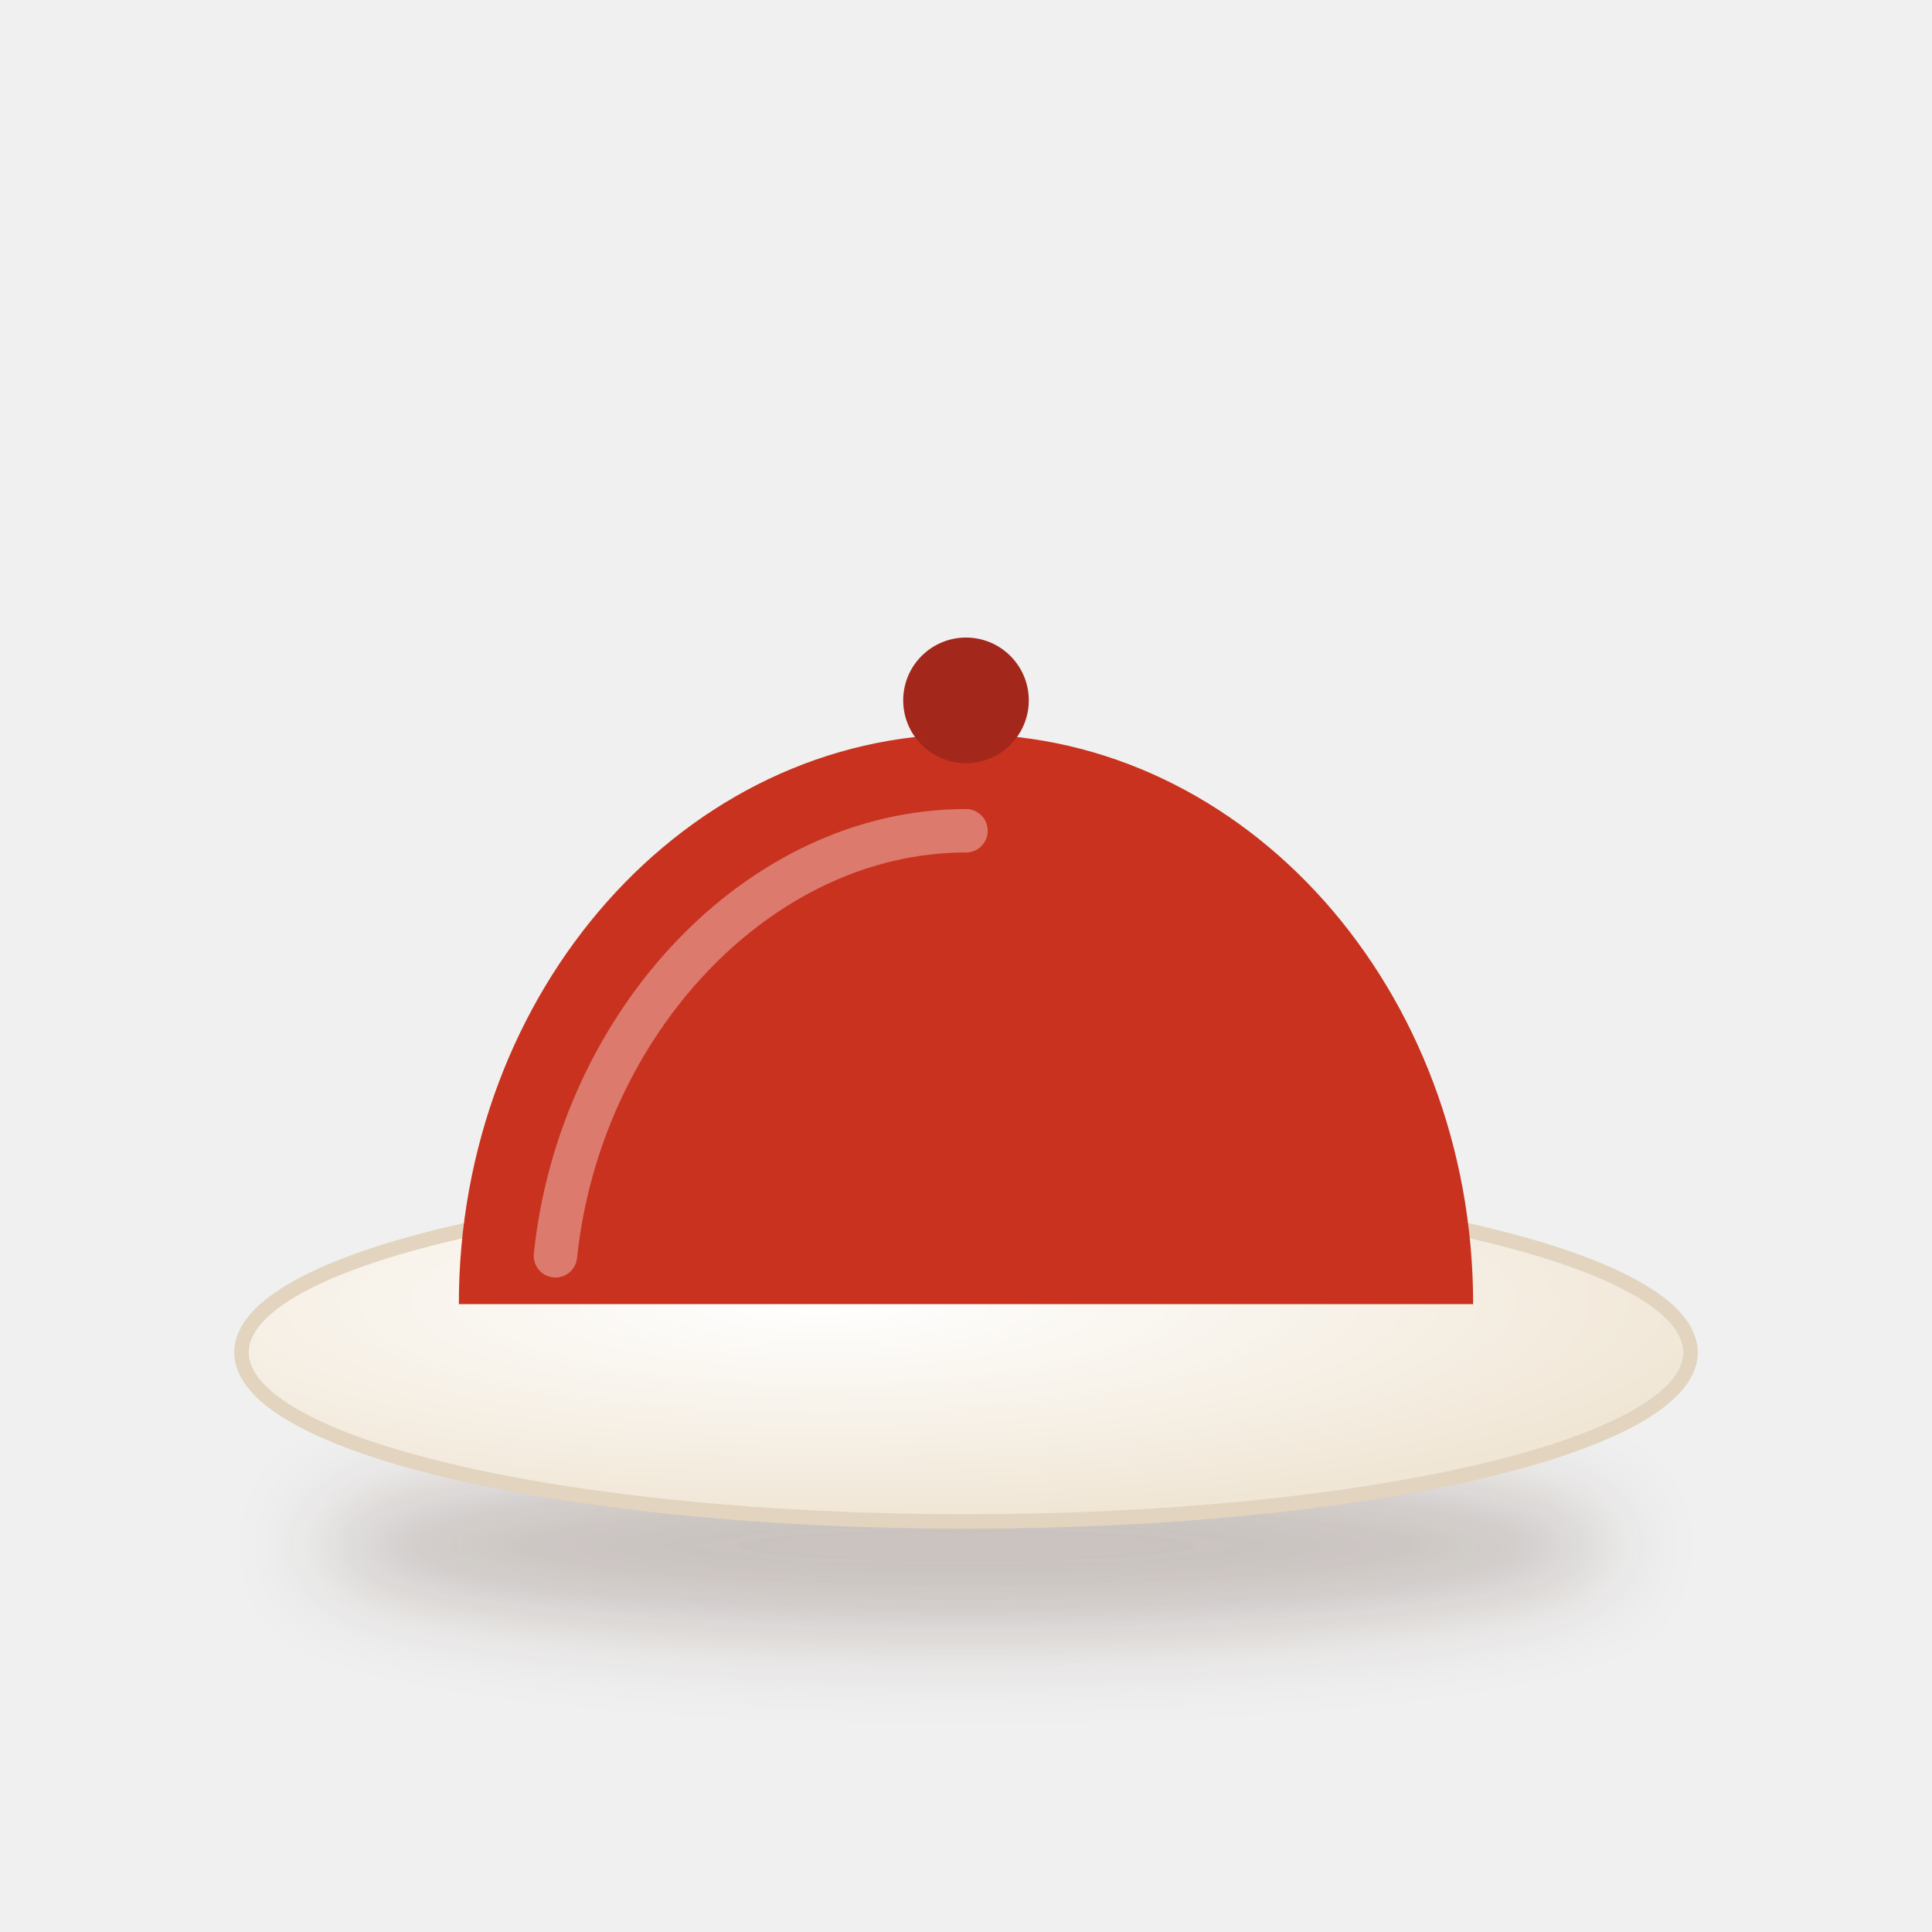
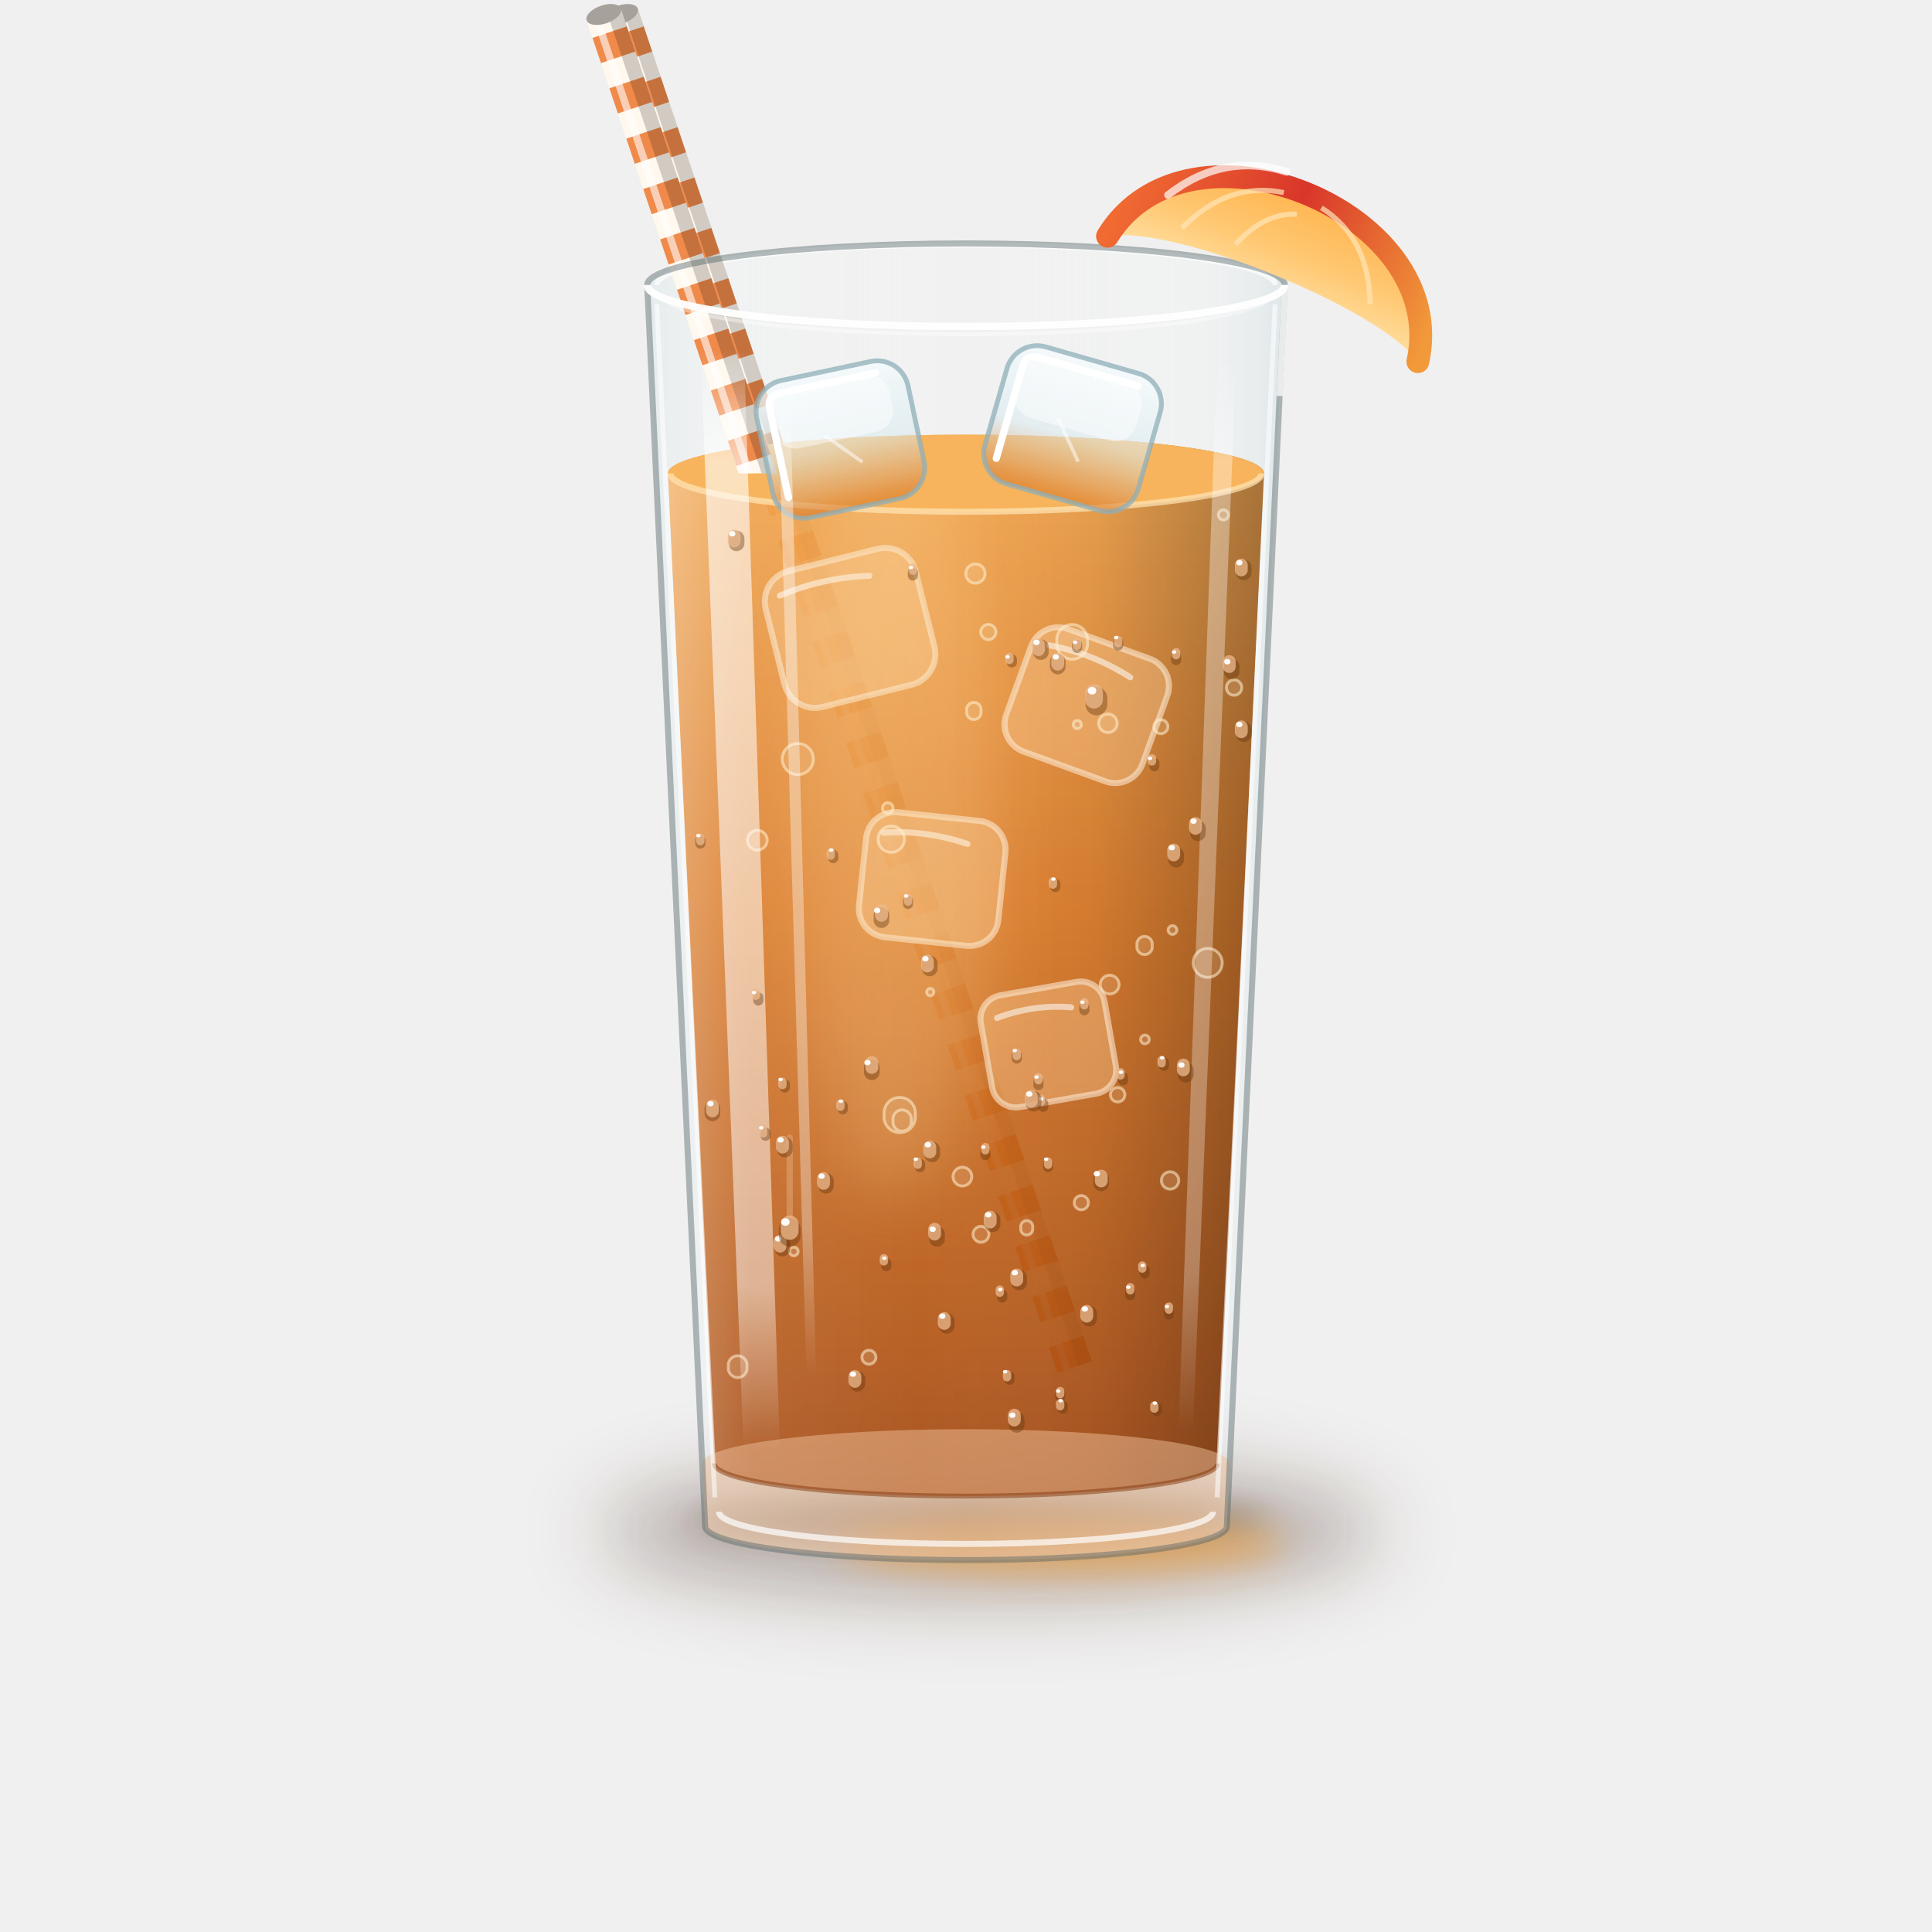
<svg xmlns="http://www.w3.org/2000/svg" viewBox="0 0 800 800" width="800" height="800">
  <defs>
-     <filter id="p-s" x="-30%" y="-80%" width="160%" height="260%">
-       <feGaussianBlur stdDeviation="18" />
+     <filter id="the-glace-shadow" x="-30%" y="-80%" width="160%" height="260%">
+       <feGaussianBlur stdDeviation="16" />
    </filter>
-     <radialGradient id="p-g" cx="0.4" cy="0.35" r="0.7">
-       <stop offset="0" stop-color="#ffffff" />
-       <stop offset="1" stop-color="#EFE4D2" />
-     </radialGradient>
+     <filter id="the-glace-b6" x="-50%" y="-50%" width="200%" height="200%">
+       <feGaussianBlur stdDeviation="6" />
+     </filter>
+     <filter id="the-glace-b7" x="-50%" y="-50%" width="200%" height="200%">
+       <feGaussianBlur stdDeviation="7" />
+     </filter>
+     <path id="the-glace-gb" d="M268 118A132 17.2 0 0 1 532 118L508 632A108 14 0 0 1 292 632Z" />
+     <linearGradient id="the-glace-glass" x1="0" y1="0" x2="1" y2="0">
+       <stop offset="0" stop-color="#DCE8EB" stop-opacity="0.55" />
+       <stop offset="0.12" stop-color="#F2F7F8" stop-opacity="0.25" />
+       <stop offset="0.5" stop-color="#fff" stop-opacity="0.08" />
+       <stop offset="0.86" stop-color="#F2F7F8" stop-opacity="0.22" />
+       <stop offset="1" stop-color="#D2E0E4" stop-opacity="0.55" />
+     </linearGradient>
+     <path id="the-glace-liq" d="M276.6 196A123.4 16 0 0 1 523.4 196L504.2 606A104.2 13.5 0 0 1 295.8 606Z" />
+     <linearGradient id="the-glace-liqv" x1="0" y1="0" x2="0" y2="1">
+       <stop offset="0" stop-color="#F2A245" />
+       <stop offset="0.45" stop-color="#D9731C" />
+       <stop offset="1" stop-color="#A3450C" />
+     </linearGradient>
+     <linearGradient id="the-glace-liqh" x1="0" y1="0" x2="1" y2="0">
+       <stop offset="0" stop-color="#fff" stop-opacity="0.3" />
+       <stop offset="0.14" stop-color="#fff" stop-opacity="0.06" />
+       <stop offset="0.42" stop-color="#fff" stop-opacity="0" />
+       <stop offset="0.72" stop-color="#000" stop-opacity="0.05" />
+       <stop offset="1" stop-color="#000" stop-opacity="0.3" />
+     </linearGradient>
+     <clipPath id="the-glace-lc">
+       <use href="#the-glace-liq" />
+     </clipPath>
+     <filter id="the-glace-b14" x="-50%" y="-50%" width="200%" height="200%">
+       <feGaussianBlur stdDeviation="14" />
+     </filter>
+     <clipPath id="the-glace-above">
+       <rect x="0" y="0" width="800" height="196" />
+     </clipPath>
+     <linearGradient id="the-glace-ice" x1="0" y1="0" x2="0" y2="1">
+       <stop offset="0" stop-color="#F6FCFE" stop-opacity="0.8" />
+       <stop offset="0.55" stop-color="#D9EBF0" stop-opacity="0.55" />
+       <stop offset="1" stop-color="#D9731C" stop-opacity="0.6" />
+     </linearGradient>
+     <linearGradient id="the-glace-hl" x1="0" y1="0" x2="0" y2="1">
+       <stop offset="0" stop-color="#fff" stop-opacity="0" />
+       <stop offset="0.1" stop-color="#fff" />
+       <stop offset="0.85" stop-color="#fff" stop-opacity="0.8" />
+       <stop offset="1" stop-color="#fff" stop-opacity="0" />
+     </linearGradient>
+     <linearGradient id="the-glace-pflesh" x1="0" y1="0" x2="0" y2="1">
+       <stop offset="0" stop-color="#FFB44E" />
+       <stop offset="0.55" stop-color="#FFC873" />
+       <stop offset="1" stop-color="#FFDFA0" />
+     </linearGradient>
+     <linearGradient id="the-glace-pskin" x1="0" y1="0" x2="1" y2="0">
+       <stop offset="0" stop-color="#F06A32" />
+       <stop offset="0.5" stop-color="#D9362A" />
+       <stop offset="1" stop-color="#F29A3A" />
+     </linearGradient>
  </defs>
-   <ellipse cx="400" cy="640" rx="270" ry="36" fill="#3a1f10" opacity="0.22" filter="url(#p-s)" />
-   <ellipse cx="400" cy="560" rx="300" ry="70" fill="url(#p-g)" stroke="#E2D4BE" stroke-width="6" />
-   <path d="M190 540c0-130 94-236 210-236s210 106 210 236z" fill="#C8321E" />
-   <path d="M230 520c10-96 84-176 170-176" fill="none" stroke="#fff" stroke-opacity=".35" stroke-width="18" stroke-linecap="round" />
-   <circle cx="400" cy="290" r="26" fill="#A3271A" />
+   <ellipse cx="410" cy="634" rx="162" ry="28" fill="#3a1f10" opacity="0.32" filter="url(#the-glace-shadow)" />
+   <ellipse cx="406" cy="629" rx="120" ry="9" fill="#3a1f10" opacity=".32" filter="url(#the-glace-b6)" />
+   <ellipse cx="440" cy="640" rx="92" ry="13" fill="#F59A2A" opacity=".5" filter="url(#the-glace-b7)" />
+   <use href="#the-glace-gb" fill="url(#the-glace-glass)" />
+   <path d="M272 118A128 16.6 0 0 1 528 118" stroke="#fff" stroke-opacity=".7" stroke-width="2.2" fill="none" />
+   <g transform="translate(7 0)">
+     <path d="M438 566L250 6" stroke="#FFF8EE" stroke-width="15" />
+     <path d="M438 566L250 6" stroke="#F08A4B" stroke-width="15" stroke-dasharray="11 11" />
+     <path d="M442.3 564.6L254.3 4.6" stroke="#000" stroke-opacity=".18" stroke-width="6" />
+     <path d="M434.9 567.1L246.9 7.1" stroke="#fff" stroke-opacity=".6" stroke-width="3" />
+     <ellipse cx="250" cy="6" rx="7.5" ry="3.8" transform="rotate(-19 250 6)" fill="#a6a19b" />
+   </g>
+   <use href="#the-glace-liq" fill="url(#the-glace-liqv)" opacity="0.9" />
+   <use href="#the-glace-liq" fill="url(#the-glace-liqh)" />
+   <g clip-path="url(#the-glace-lc)">
+     <g transform="translate(352 260)rotate(-14)">
+       <rect x="-32" y="-29" width="64" height="58" rx="13" fill="#f7c78f" fill-opacity=".42" stroke="#fce8d1" stroke-opacity=".6" stroke-width="2.5" />
+       <path d="M-25 -20q19 -3 38 1" stroke="#fff" stroke-opacity=".55" stroke-width="2.5" fill="none" stroke-linecap="round" />
+     </g>
+     <g transform="translate(450 292)rotate(20)">
+       <rect x="-30" y="-27" width="60" height="54" rx="12" fill="#f7c78f" fill-opacity=".42" stroke="#fce8d1" stroke-opacity=".6" stroke-width="2.5" />
+       <path d="M-23 -18q18 -3 36 1" stroke="#fff" stroke-opacity=".55" stroke-width="2.5" fill="none" stroke-linecap="round" />
+     </g>
+     <g transform="translate(386 364)rotate(6)">
+       <rect x="-29" y="-26" width="58" height="52" rx="12" fill="#f7c78f" fill-opacity=".42" stroke="#fce8d1" stroke-opacity=".6" stroke-width="2.5" />
+       <path d="M-22 -17q17 -3 35 1" stroke="#fff" stroke-opacity=".55" stroke-width="2.5" fill="none" stroke-linecap="round" />
+     </g>
+     <g transform="translate(434 432)rotate(-10)">
+       <rect x="-26" y="-23" width="52" height="47" rx="10" fill="#f7c78f" fill-opacity=".42" stroke="#fce8d1" stroke-opacity=".6" stroke-width="2.5" />
+       <path d="M-19 -14q16 -3 31 1" stroke="#fff" stroke-opacity=".55" stroke-width="2.5" fill="none" stroke-linecap="round" />
+     </g>
+     <ellipse cx="370" cy="336" rx="40" ry="160" fill="#FFE2A8" opacity=".25" filter="url(#the-glace-b14)" />
+     <path d="M326.9 518.2a1.8 1.8 0 1 1 3.6 0a1.8 1.8 0 1 1 -3.6 0ZM504.5 213.2a2.1 2.1 0 1 1 4.2 0a2.1 2.1 0 1 1 -4.2 0ZM437.6 265.8a6.4 6.4 0 1 1 12.7 0a6.4 6.4 0 1 1 -12.7 0ZM422.7 508.4a2.5 2.5 0 1 1 4.9 0a2.5 2.5 0 1 1 -4.9 0ZM472.3 430.4a1.8 1.8 0 1 1 3.6 0a1.8 1.8 0 1 1 -3.6 0ZM477.8 300.9a2.9 2.9 0 1 1 5.8 0a2.9 2.9 0 1 1 -5.8 0ZM444.8 498a2.9 2.9 0 1 1 5.9 0a2.9 2.9 0 1 1 -5.9 0ZM444.4 300a1.7 1.7 0 1 1 3.4 0a1.7 1.7 0 1 1 -3.4 0ZM369.8 464a3.8 3.8 0 1 1 7.5 0a3.8 3.8 0 1 1 -7.5 0ZM399.9 237.5a4 4 0 1 1 8 0a4 4 0 1 1 -8 0ZM454.9 299.5a3.8 3.8 0 1 1 7.7 0a3.8 3.8 0 1 1 -7.7 0ZM406.1 261.7a3.1 3.1 0 1 1 6.3 0a3.1 3.1 0 1 1 -6.3 0ZM507.8 284.7a3.2 3.2 0 1 1 6.4 0a3.2 3.2 0 1 1 -6.4 0ZM400.3 294.4a3 3 0 1 1 5.9 0a3 3 0 1 1 -5.9 0ZM301.6 565.9a3.9 3.9 0 1 1 7.7 0a3.9 3.9 0 1 1 -7.7 0ZM459.8 453.3a3 3 0 1 1 6 0a3 3 0 1 1 -6 0ZM356.9 562a2.9 2.9 0 1 1 5.8 0a2.9 2.9 0 1 1 -5.8 0ZM455.6 407.7a3.9 3.9 0 1 1 7.8 0a3.9 3.9 0 1 1 -7.8 0ZM365.4 334.6a2.2 2.2 0 1 1 4.4 0a2.2 2.2 0 1 1 -4.4 0ZM402.9 511.1a3.3 3.3 0 1 1 6.6 0a3.3 3.3 0 1 1 -6.6 0ZM363.6 347.5a5.4 5.4 0 1 1 10.9 0a5.4 5.4 0 1 1 -10.9 0ZM394.6 487.2a3.9 3.9 0 1 1 7.8 0a3.9 3.9 0 1 1 -7.8 0ZM483.7 385.1a1.8 1.8 0 1 1 3.6 0a1.8 1.8 0 1 1 -3.6 0ZM323.9 314.3a6.4 6.4 0 1 1 12.9 0a6.4 6.4 0 1 1 -12.9 0ZM494.1 398.7a6 6 0 1 1 12 0a6 6 0 1 1 -12 0ZM480.9 488.8a3.6 3.6 0 1 1 7.2 0a3.6 3.6 0 1 1 -7.2 0ZM383.7 410.8a1.5 1.5 0 1 1 3 0a1.5 1.5 0 1 1 -3 0ZM309.5 347.9a4.1 4.1 0 1 1 8.2 0a4.1 4.1 0 1 1 -8.2 0ZM366.1 461.7a6.5 6.5 0 1 1 12.9 0a6.5 6.5 0 1 1 -12.9 0ZM470.8 391.5a3.2 3.2 0 1 1 6.3 0a3.2 3.2 0 1 1 -6.3 0Z" fill="#FFF0D2" fill-opacity=".14" stroke="#FFF0D2" stroke-opacity="0.55" stroke-width="1.2" />
+   </g>
+   <ellipse cx="400" cy="196" rx="123.4" ry="16" fill="#F7B45C" />
+   <path d="M277.6 196A122.4 15.9 0 0 0 522.4 196" stroke="#FFE6B8" stroke-opacity=".7" stroke-width="2.5" fill="none" />
+   <g clip-path="url(#the-glace-above)">
+     <path d="M438 566L250 6" stroke="#FFF8EE" stroke-width="15" />
+     <path d="M438 566L250 6" stroke="#F08A4B" stroke-width="15" stroke-dasharray="11 11" />
+     <path d="M442.3 564.6L254.3 4.6" stroke="#000" stroke-opacity=".18" stroke-width="6" />
+     <path d="M434.9 567.1L246.9 7.1" stroke="#fff" stroke-opacity=".6" stroke-width="3" />
+     <ellipse cx="250" cy="6" rx="7.5" ry="3.8" transform="rotate(-19 250 6)" fill="#a6a19b" />
+   </g>
+   <g transform="translate(348 182)rotate(-12)">
+     <rect x="-32" y="-29" width="64" height="58" rx="13" fill="url(#the-glace-ice)" stroke="#8FAEB8" stroke-opacity=".75" stroke-width="2" />
+     <rect x="-26" y="-24" width="50" height="24" rx="9" fill="#fff" fill-opacity=".45" />
+     <path d="M-26 19V-19q0 -5 6 -5H20" stroke="#fff" stroke-width="3" fill="none" stroke-linecap="round" />
+     <path d="M-6 -3l13 14" stroke="#fff" stroke-opacity=".5" stroke-width="1.5" />
+   </g>
+   <g transform="translate(444 178)rotate(16)">
+     <rect x="-33" y="-30" width="66" height="59" rx="13" fill="url(#the-glace-ice)" stroke="#8FAEB8" stroke-opacity=".75" stroke-width="2" />
+     <rect x="-27" y="-25" width="52" height="25" rx="9" fill="#fff" fill-opacity=".45" />
+     <path d="M-27 20V-20q0 -5 6 -5H21" stroke="#fff" stroke-width="3" fill="none" stroke-linecap="round" />
+     <path d="M-7 -3l13 15" stroke="#fff" stroke-opacity=".5" stroke-width="1.5" />
+   </g>
+   <path d="M290.8 606A109.2 14.2 0 0 1 509.2 606L508 632A108 14 0 0 1 292 632Z" fill="#eec099" opacity=".5" />
+   <path d="M295.8 606A104.2 13.5 0 0 0 504.2 606" stroke="#82370a" stroke-opacity=".5" stroke-width="2" fill="none" />
+   <path d="M297.7 626A102.3 13.3 0 0 0 502.3 626" stroke="#fff" stroke-opacity=".7" stroke-width="2.5" fill="none" />
+   <use href="#the-glace-gb" fill="none" stroke="#4E5E63" stroke-opacity=".42" stroke-width="2.5" />
+   <path d="M272 126L296 620M528 126L504 620" stroke="#fff" stroke-opacity=".55" stroke-width="2" />
+   <path d="M290 144L308 144L323 602L308 602Z" fill="url(#the-glace-hl)" opacity="0.6" />
+   <path d="M322 158L327 158L338 572L334 572Z" fill="url(#the-glace-hl)" opacity="0.4" />
+   <path d="M504 148L512 148L494 592L488 592Z" fill="url(#the-glace-hl)" opacity="0.35" />
+   <path d="M268 118A132 17.2 0 0 0 532 118" stroke="#fff" stroke-opacity=".95" stroke-width="3" fill="none" />
+   <path d="M274.2 122A125.8 16.4 0 0 0 525.8 122" stroke="#fff" stroke-opacity=".4" stroke-width="1.5" fill="none" />
+   <path d="M327 471V503" stroke="#eec099" stroke-width="2.6" stroke-linecap="round" opacity=".35" />
+   <path d="M314 413l0 1.3M468 535l0 1.3M376 373l0 1.3M437 366l0 1.3M419 273l0 1.3M434 482l0 1.3M487 272l0 1.3M439 577l0 1.3M408 477l0 1.3M345 354l0 1.3M479 583l0 1.3M378 237l0 1.3M418 570l0 1.3M381 482l0 1.3M465 446l0 1.3M446 267l0 1.3M482 440l0 1.3M415 536l0 1.3M421 437l0 1.3M474 526l0 1.3M484 543l0 1.3M317 469l0 1.3M430 448l0 1.3M349 458l0 1.3M449 417l0 1.3M463 266l0 1.3M290 348l0 1.3M367 523l0 1.3M432 457l0 1.3M440 582l0 1.3M478 316l0 1.3M325 449l0 1.3" stroke="#62340d" stroke-width="4.2" stroke-linecap="round" fill="none" opacity=".4" />
+   <path d="M313 411l0 1.3M468 533l0 1.3M376 372l0 1.3M436 365l0 1.3M418 272l0 1.3M434 481l0 1.3M487 270l0 1.3M439 576l0 1.3M408 475l0 1.3M344 353l0 1.3M478 582l0 1.3M378 235l0 1.3M417 569l0 1.3M380 481l0 1.3M464 444l0 1.3M446 266l0 1.3M481 439l0 1.3M414 534l0 1.3M421 436l0 1.3M473 524l0 1.3M484 541l0 1.3M316 468l0 1.3M430 446l0 1.3M348 457l0 1.3M449 415l0 1.3M463 265l0 1.3M290 347l0 1.3M366 521l0 1.3M431 455l0 1.3M439 581l0 1.3M477 314l0 1.3M324 448l0 1.3" stroke="#ecb98e" stroke-width="3.444" stroke-linecap="round" fill="none" opacity=".75" />
+   <path d="M312 411l0.4 0M467 533l0.4 0M375 371l0.4 0M436 364l0.4 0M417 272l0.4 0M433 480l0.4 0M486 270l0.4 0M438 576l0.4 0M407 475l0.4 0M344 352l0.4 0M478 581l0.4 0M377 235l0.4 0M416 568l0.4 0M379 480l0.4 0M464 444l0.4 0M445 266l0.4 0M481 438l0.4 0M414 534l0.4 0M420 435l0.4 0M473 524l0.4 0M483 541l0.4 0M315 467l0.4 0M429 446l0.4 0M348 456l0.4 0M448 415l0.4 0M462 264l0.4 0M289 346l0.4 0M366 521l0.4 0M431 455l0.4 0M439 580l0.4 0M476 314l0.4 0M323 447l0.4 0" stroke="#fff" stroke-width="1.4" stroke-linecap="round" fill="none" opacity=".95" />
+   <path d="M421 588l0 2M438 274l0 2M386 476l0 2M422 529l0 2M451 544l0 2M324 515l0 2M342 489l0 2M411 505l0 2M496 343l0 2M325 474l0 2M428 455l0 2M365 379l0 2M388 511l0 2M355 571l0 2M305 223l0 2M392 547l0 2M456 488l0 2M515 302l0 2M487 354l0 2M515 235l0 2M431 268l0 2M491 443l0 2M295 459l0 2M361 442l0 2M510 276l0 2M385 399l0 2" stroke="#62340d" stroke-width="6.5" stroke-linecap="round" fill="none" opacity=".4" />
+   <path d="M420 586l0 2M438 273l0 2M385 475l0 2M421 528l0 2M450 543l0 2M323 514l0 2M341 488l0 2M410 504l0 2M495 341l0 2M324 473l0 2M427 454l0 2M365 377l0 2M387 509l0 2M354 570l0 2M304 222l0 2M391 546l0 2M456 487l0 2M514 301l0 2M486 352l0 2M514 234l0 2M430 267l0 2M490 441l0 2M295 458l0 2M361 440l0 2M509 274l0 2M384 398l0 2" stroke="#ecb98e" stroke-width="5.33" stroke-linecap="round" fill="none" opacity=".75" />
+   <path d="M419 586l0.4 0M437 272l0.4 0M384 474l0.4 0M420 527l0.4 0M449 542l0.4 0M322 513l0.4 0M340 487l0.4 0M409 503l0.4 0M494 340l0.4 0M323 472l0.4 0M426 453l0.4 0M363 377l0.4 0M386 509l0.4 0M353 569l0.4 0M303 221l0.4 0M390 545l0.4 0M454 486l0.4 0M513 300l0.4 0M485 351l0.4 0M513 233l0.4 0M429 266l0.4 0M489 441l0.4 0M294 457l0.4 0M359 440l0.4 0M508 274l0.4 0M383 397l0.4 0" stroke="#fff" stroke-width="2.2" stroke-linecap="round" fill="none" opacity=".95" />
+   <path d="M454 289l0 2.7M327 509l0 2.7" stroke="#62340d" stroke-width="9" stroke-linecap="round" fill="none" opacity=".4" />
+   <path d="M453 287l0 2.7M327 507l0 2.7" stroke="#ecb98e" stroke-width="7.38" stroke-linecap="round" fill="none" opacity=".75" />
+   <path d="M452 286l0.4 0M325 506l0.4 0" stroke="#fff" stroke-width="3.1" stroke-linecap="round" fill="none" opacity=".95" />
+   <g transform="translate(526 116)rotate(22)scale(1.05)">
+     <path d="M-66 8C-56 -52 56 -52 66 8C44 -6-44 -6-66 8Z" fill="url(#the-glace-pflesh)" />
+     <path d="M-66 8C-56 -52 56 -52 66 8" fill="none" stroke="url(#the-glace-pskin)" stroke-width="9" stroke-linecap="round" />
+     <path d="M-40 -6Q-30 -30-8 -34M8 -34Q30 -30 40 -6M-18 -8Q-12 -24 0 -28" stroke="#FFE6B8" stroke-width="2" fill="none" opacity=".7" />
+     <path d="M-50 -16Q-36 -40-10 -42" stroke="#fff" stroke-width="3" fill="none" stroke-linecap="round" opacity=".7" />
+   </g>
+   <path d="M532 118L529.9 164" stroke="#fff" stroke-opacity=".75" stroke-width="2.5" />
</svg>
